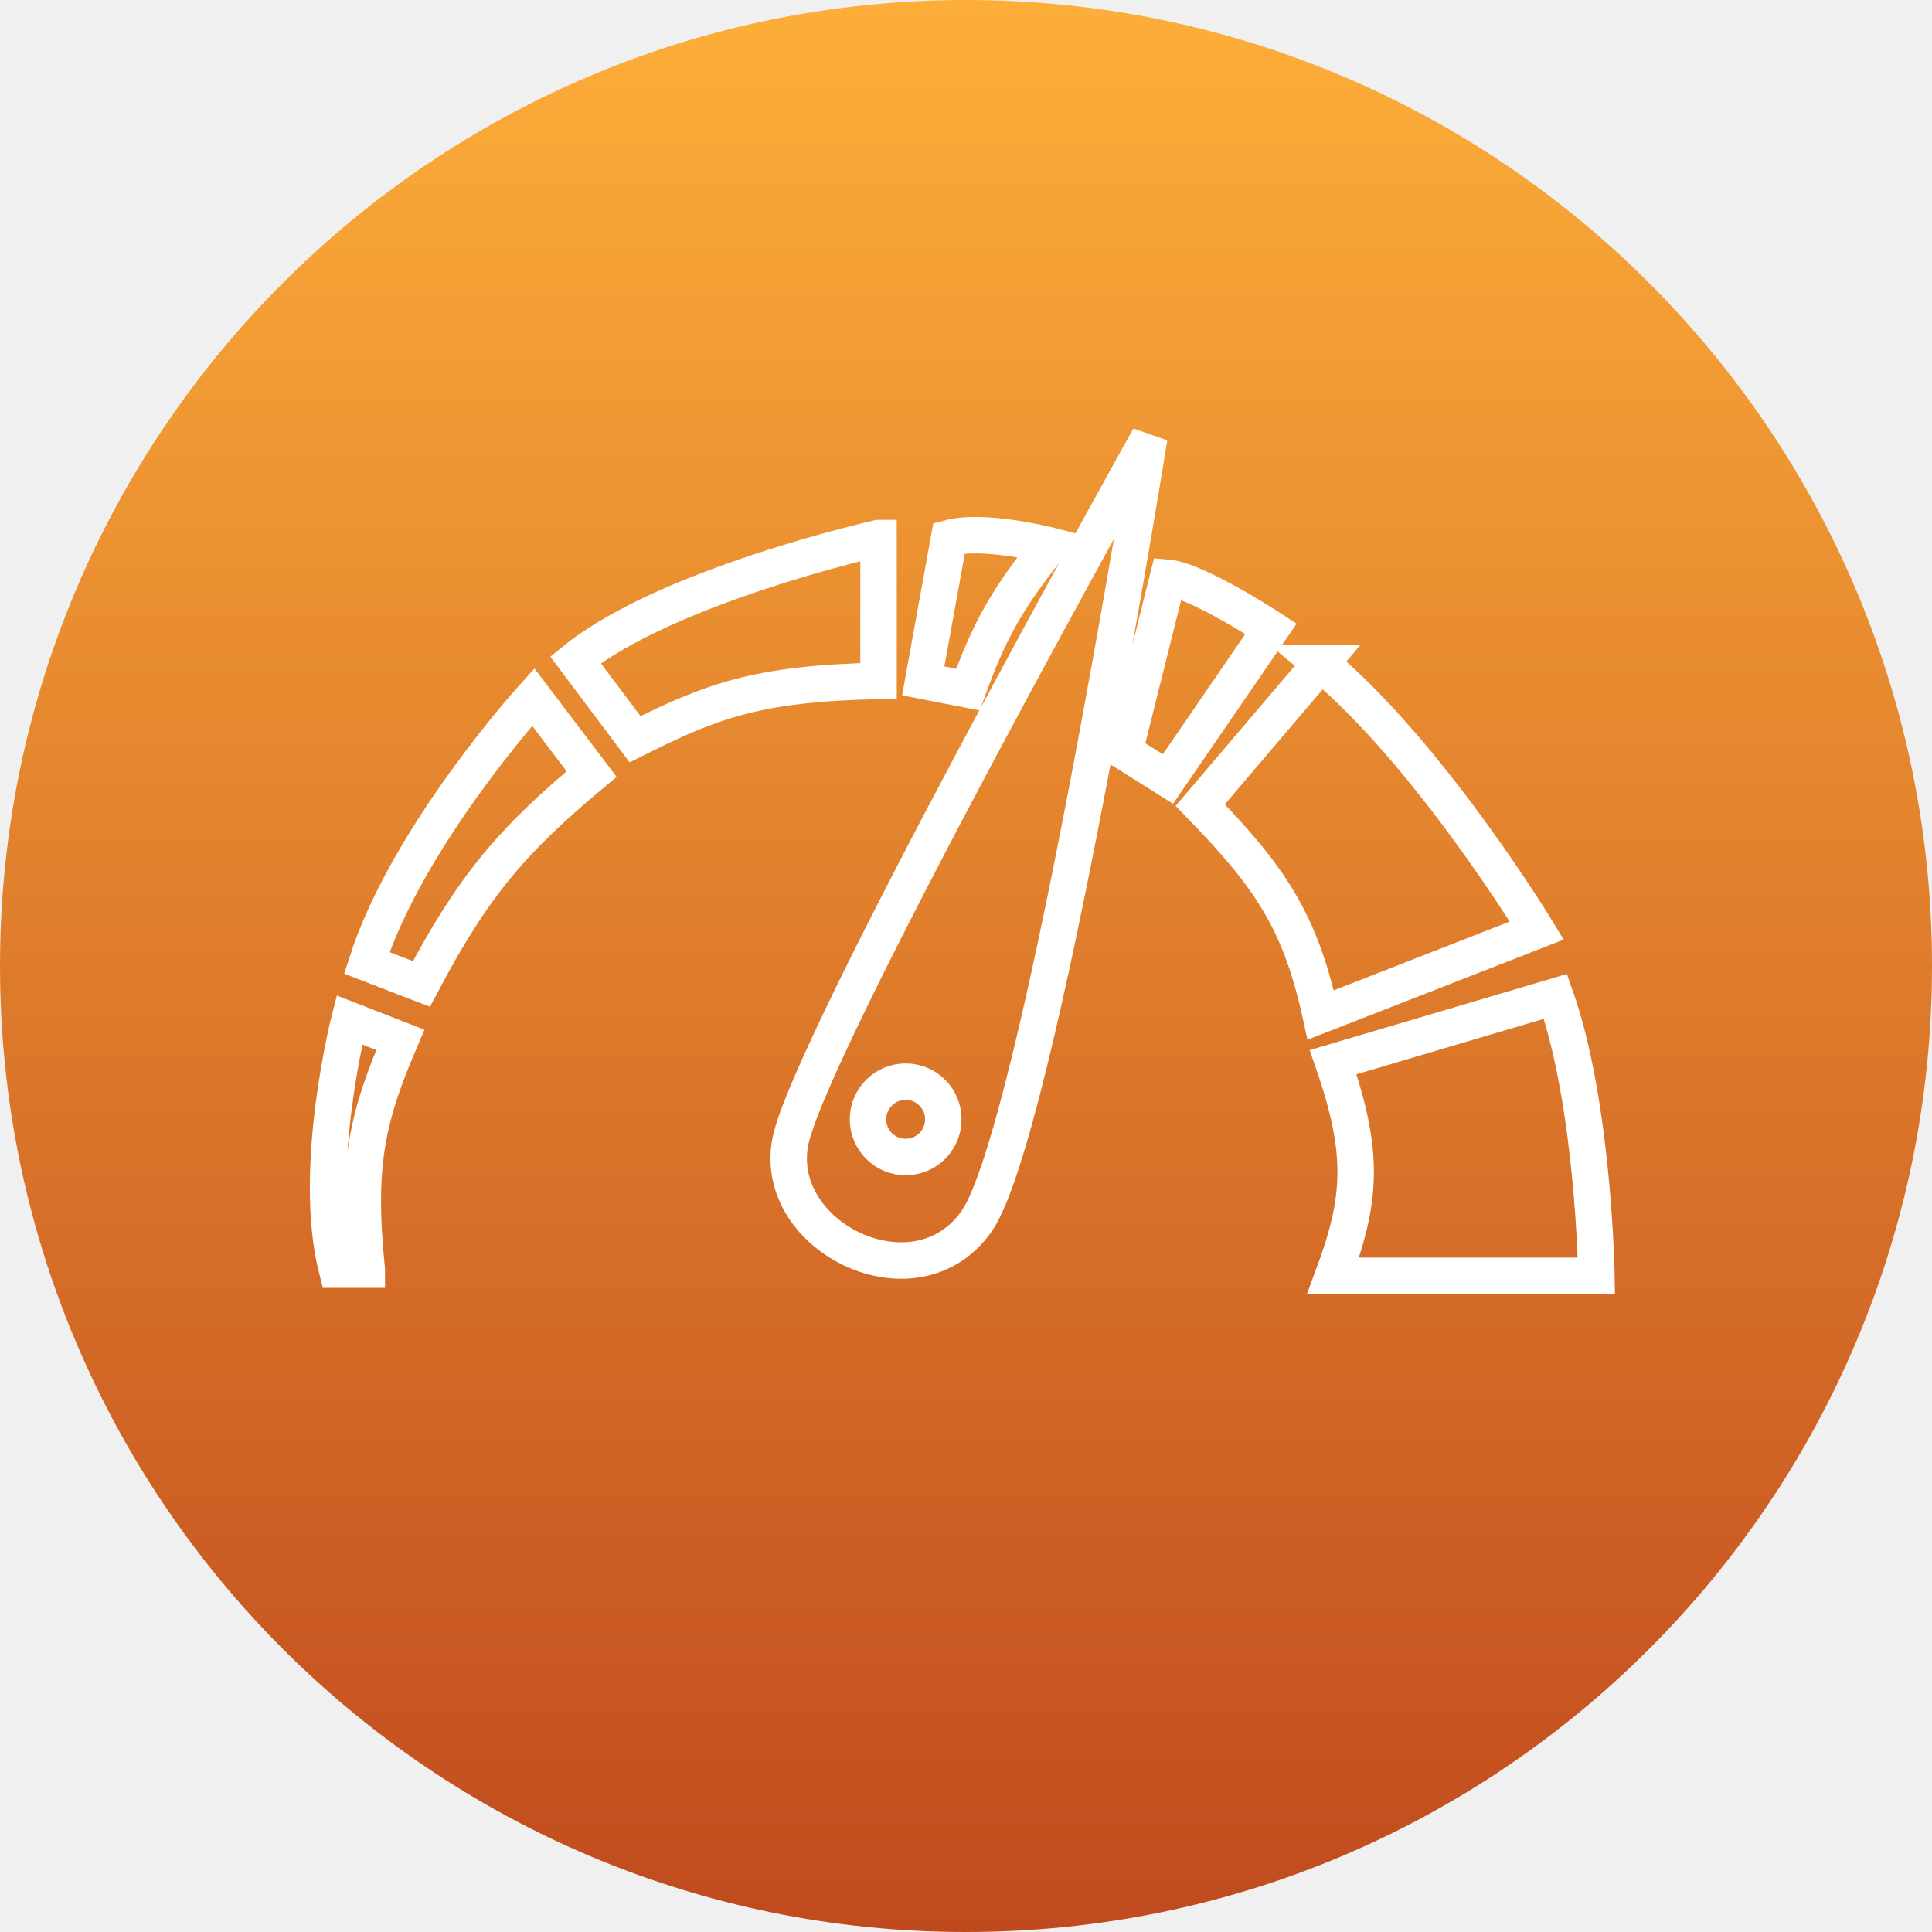
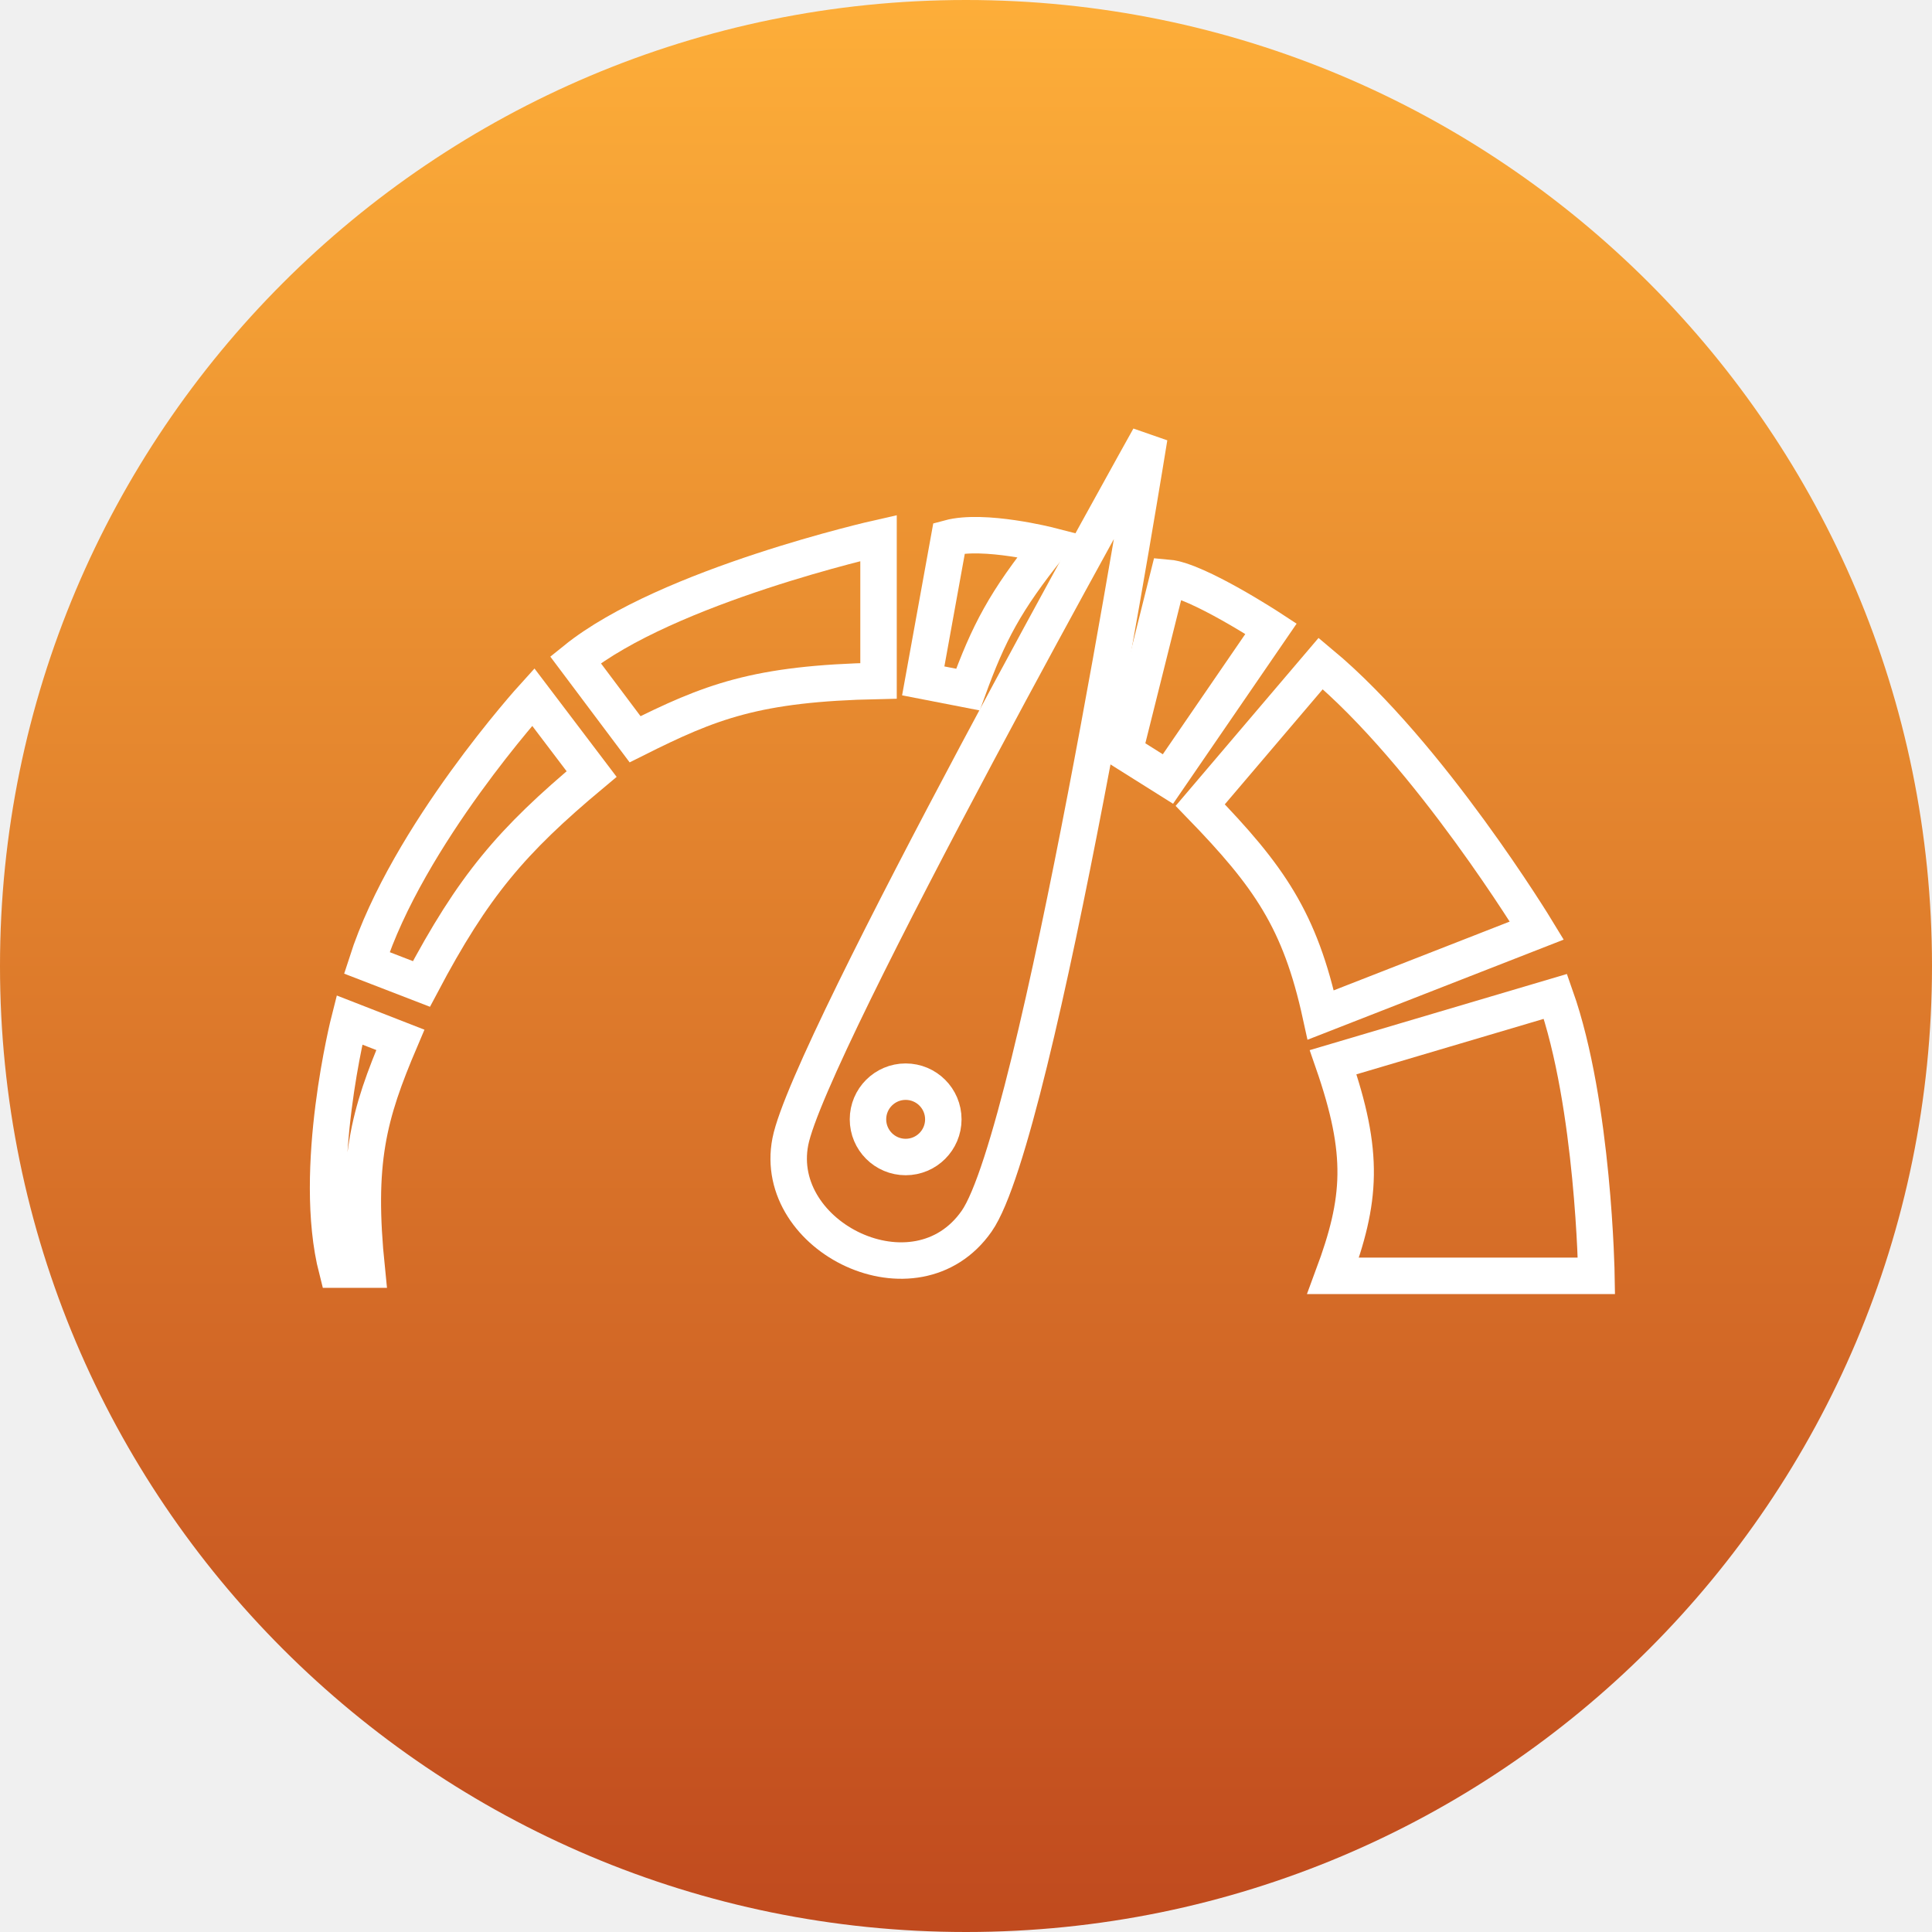
- <svg xmlns="http://www.w3.org/2000/svg" width="106" height="106" fill="none">
+ <svg xmlns="http://www.w3.org/2000/svg" width="106" height="106" viewBox="0 0 106 106" fill="none">
  <circle cx="53" cy="53" r="53" fill="url(#paint0_linear)" />
-   <path d="M43.362 62.64C44.384 57.393 63.057 24 63.057 24s-6.133 38.231-9.473 43.001c-3.339 4.77-11.244.886-10.222-4.361zm-23.238 7.02h-1.636c-1.41-5.494.682-13.698.682-13.698l2.794 1.09c-1.76 4.136-2.448 6.681-1.84 12.607zm2.998-15.675l-2.998-1.158c2.248-7.003 9.132-14.584 9.132-14.584l3.203 4.225c-4.386 3.664-6.486 6.12-9.337 11.517zM48.2 29.52s-11.584 2.608-16.627 6.679l3.27 4.361c4.111-2.06 6.625-3.063 13.358-3.203V29.52zm4.907 8.314l-2.453-.477 1.42-7.837c1.91-.517 5.52.409 5.52.409-2.448 3.052-3.356 4.797-4.487 7.905zm16.629-3.339s-4.05-2.652-5.657-2.794l-2.385 9.54 2.385 1.5 5.657-8.246zm2.726 1.908l-6.61 7.769c3.788 3.907 5.472 6.313 6.61 11.517l11.857-4.634s-5.867-9.662-11.858-14.652zm12.879 18.264l-12.198 3.611c1.746 5.036 1.547 7.55 0 11.722H87.59s-.146-9.371-2.249-15.333z" stroke="#fff" stroke-width="2" stroke-linecap="round" />
-   <circle cx="49.689" cy="61.413" r="2.067" stroke="#fff" stroke-width="2" />
+   <path d="M43.362 62.64C44.384 57.393 63.057 24 63.057 24C63.057 24 56.924 62.231 53.584 67.001C50.245 71.772 42.34 67.887 43.362 62.64Z" stroke="white" stroke-width="2" stroke-linecap="round" />
+   <path d="M20.124 69.659H18.488C17.079 64.166 19.17 55.962 19.17 55.962L21.964 57.052C20.203 61.188 19.516 63.733 20.124 69.659Z" stroke="white" stroke-width="2" stroke-linecap="round" />
+   <path d="M23.122 53.985L20.124 52.827C22.372 45.824 29.256 38.243 29.256 38.243L32.459 42.468C28.073 46.132 25.973 48.589 23.122 53.985Z" stroke="white" stroke-width="2" stroke-linecap="round" />
+   <path d="M48.201 29.52C48.201 29.52 36.616 32.128 31.573 36.199L34.844 40.56C38.955 38.499 41.468 37.497 48.201 37.357V29.52Z" stroke="white" stroke-width="2" stroke-linecap="round" />
+   <path d="M53.107 37.834L50.654 37.357L52.074 29.52C53.985 29.003 57.594 29.929 57.594 29.929C55.146 32.981 54.238 34.726 53.107 37.834Z" stroke="white" stroke-width="2" stroke-linecap="round" />
+   <path d="M69.736 34.495C69.736 34.495 65.686 31.843 64.079 31.701L61.694 41.242L64.079 42.741L69.736 34.495Z" stroke="white" stroke-width="2" stroke-linecap="round" />
+   <path d="M72.462 36.403L65.851 44.172C69.64 48.079 71.324 50.485 72.462 55.689L84.319 51.055C84.319 51.055 78.452 41.393 72.462 36.403Z" stroke="white" stroke-width="2" stroke-linecap="round" />
+   <path d="M85.341 54.667L73.143 58.279C74.889 63.314 74.69 65.829 73.143 70H87.59C87.59 70 87.444 60.629 85.341 54.667Z" stroke="white" stroke-width="2" stroke-linecap="round" />
+   <circle cx="49.689" cy="61.413" r="2.067" stroke="white" stroke-width="2" />
  <defs>
    <linearGradient id="paint0_linear" x1="53" y1="0" x2="53" y2="106" gradientUnits="userSpaceOnUse">
      <stop stop-color="#FDAE39" />
      <stop offset="1" stop-color="#C04A1E" />
    </linearGradient>
  </defs>
</svg>
